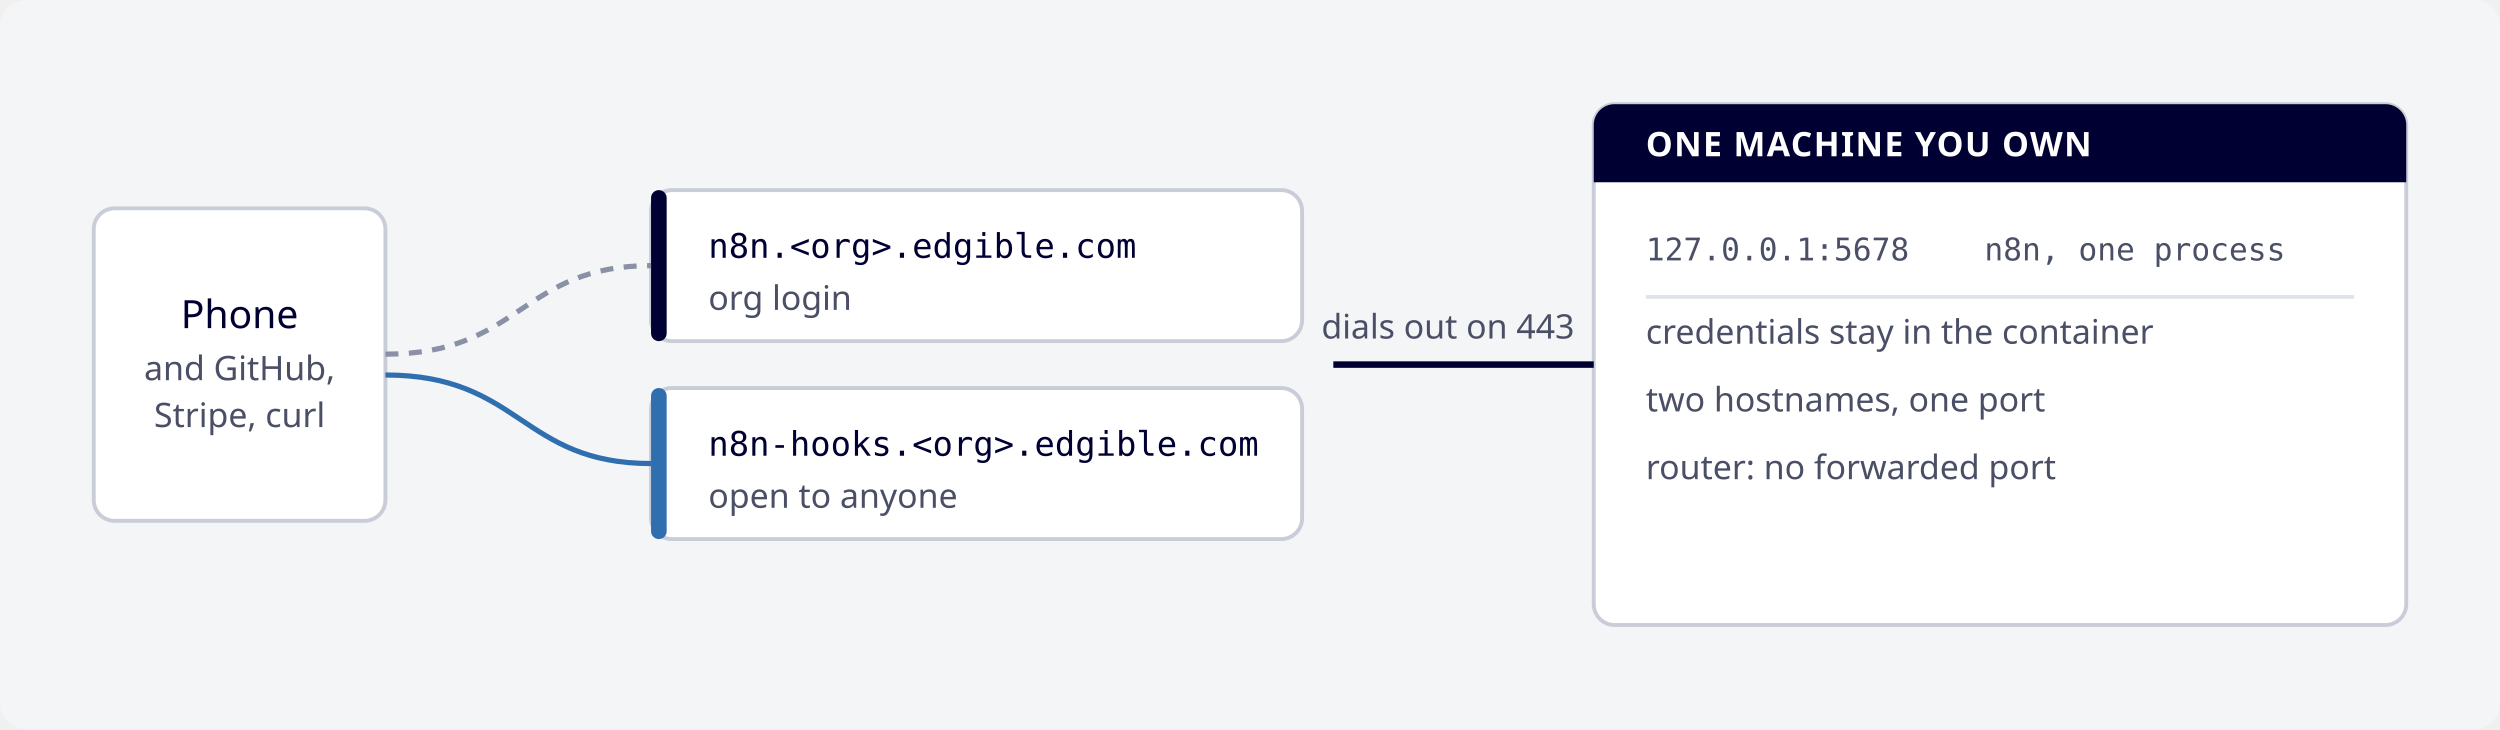
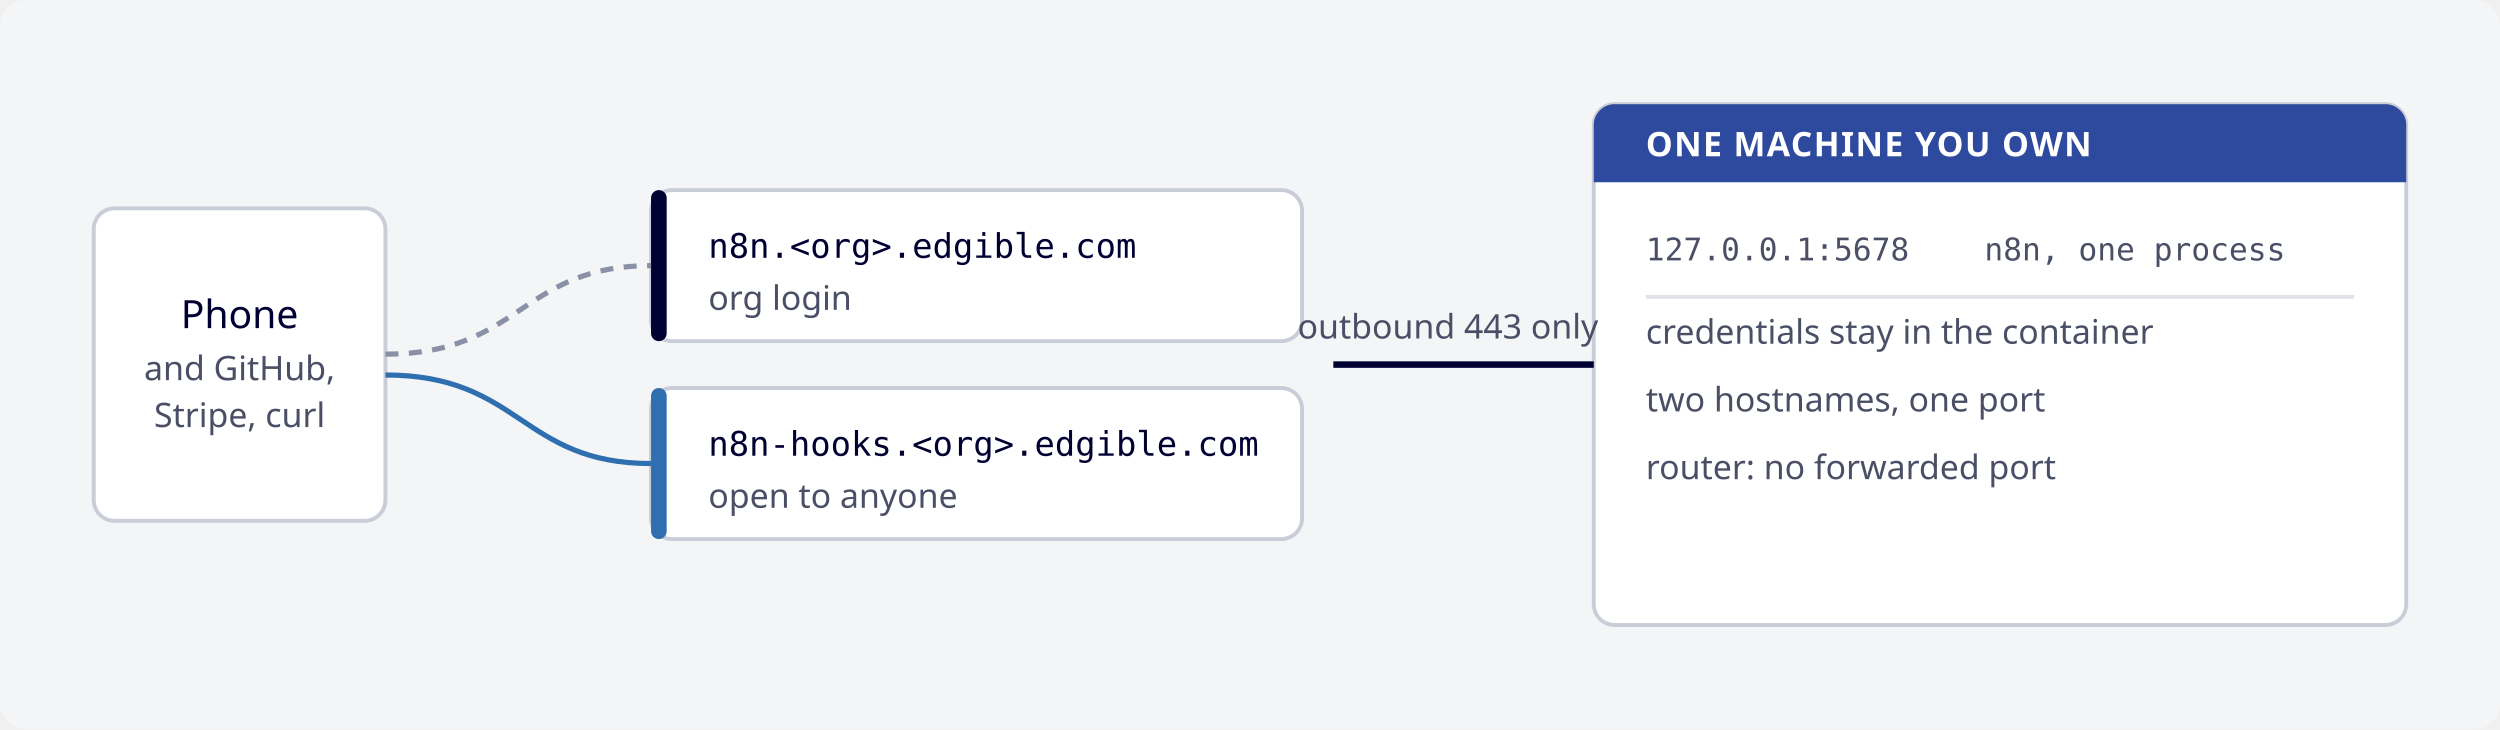
<svg xmlns="http://www.w3.org/2000/svg" viewBox="0 0 960 280" width="960" height="280" role="img" aria-labelledby="t d">
  <style>.label{font-family:Jost,system-ui,sans-serif;font-size:15px;fill:#000033}.small{font-family:Jost,system-ui,sans-serif;font-size:13px;fill:#4a4f66}.mono{font-family:Iosevka,ui-monospace,monospace;font-size:13px;fill:#000033}.monoxs{font-family:Iosevka,ui-monospace,monospace;font-size:12px;fill:#4a4f66}.head{font-family:Jost,system-ui,sans-serif;font-size:13px;font-weight:600;fill:#ffffff;letter-spacing:.04em}.card{fill:#ffffff;stroke:#c9cdd8;stroke-width:1.5}</style>
  <rect x="0" y="0" width="960" height="280" rx="10" fill="#f4f5f7" />
  <rect class="card" x="36" y="80" width="112" height="120" rx="8" />
  <text class="label" x="92" y="126" text-anchor="middle">Phone</text>
  <text class="small" x="92" y="146" text-anchor="middle">and GitHub,</text>
  <text class="small" x="92" y="164" text-anchor="middle">Stripe, curl</text>
  <rect class="card" x="250" y="73" width="250" height="58" rx="8" />
  <rect x="250" y="73" width="6" height="58" rx="3" fill="#000033" />
  <text class="mono" x="272" y="99">n8n.&lt;org&gt;.edgible.com</text>
  <text class="small" x="272" y="119">org login</text>
  <path d="M148 136 C 200 136, 200 102, 250 102" fill="none" stroke="#8a90a6" stroke-width="2" stroke-dasharray="5 4" />
  <rect class="card" x="250" y="149" width="250" height="58" rx="8" />
  <rect x="250" y="149" width="6" height="58" rx="3" fill="#2f6fb0" />
  <text class="mono" x="272" y="175">n8n-hooks.&lt;org&gt;.edgible.com</text>
  <text class="small" x="272" y="195">open to anyone</text>
  <path d="M148 144 C 200 144, 200 178, 250 178" fill="none" stroke="#2f6fb0" stroke-width="2" />
  <rect class="card" x="612" y="40" width="312" height="200" rx="8" />
-   <path d="M620 40 h296 a8 8 0 0 1 8 8 v22 h-312 v-22 a8 8 0 0 1 8 -8 z" fill="#000033" />
+   <path d="M620 40 h296 a8 8 0 0 1 8 8 v22 h-312 v-22 a8 8 0 0 1 8 -8 z" fill="#2e4a9e" />
  <text class="head" x="632" y="60">ONE MACHINE YOU OWN</text>
  <text class="monoxs" x="632" y="100">127.0.0.1:5678</text>
  <text class="monoxs" x="762" y="100">n8n, one process</text>
  <line x1="632" y1="114" x2="904" y2="114" stroke="#e0e3ea" stroke-width="1.5" />
  <text class="small" x="632" y="132">credentials stay in the container</text>
  <text class="small" x="632" y="158">two hostnames, one port</text>
  <text class="small" x="632" y="184">router: no forwarded port</text>
  <path d="M612 140 H512" fill="none" stroke="#000033" stroke-width="2.5" />
-   <text class="small" x="556" y="130" text-anchor="middle">dials out on 443</text>
+   <text class="small" x="556" y="130" text-anchor="middle">outbound 443 only</text>
</svg>
